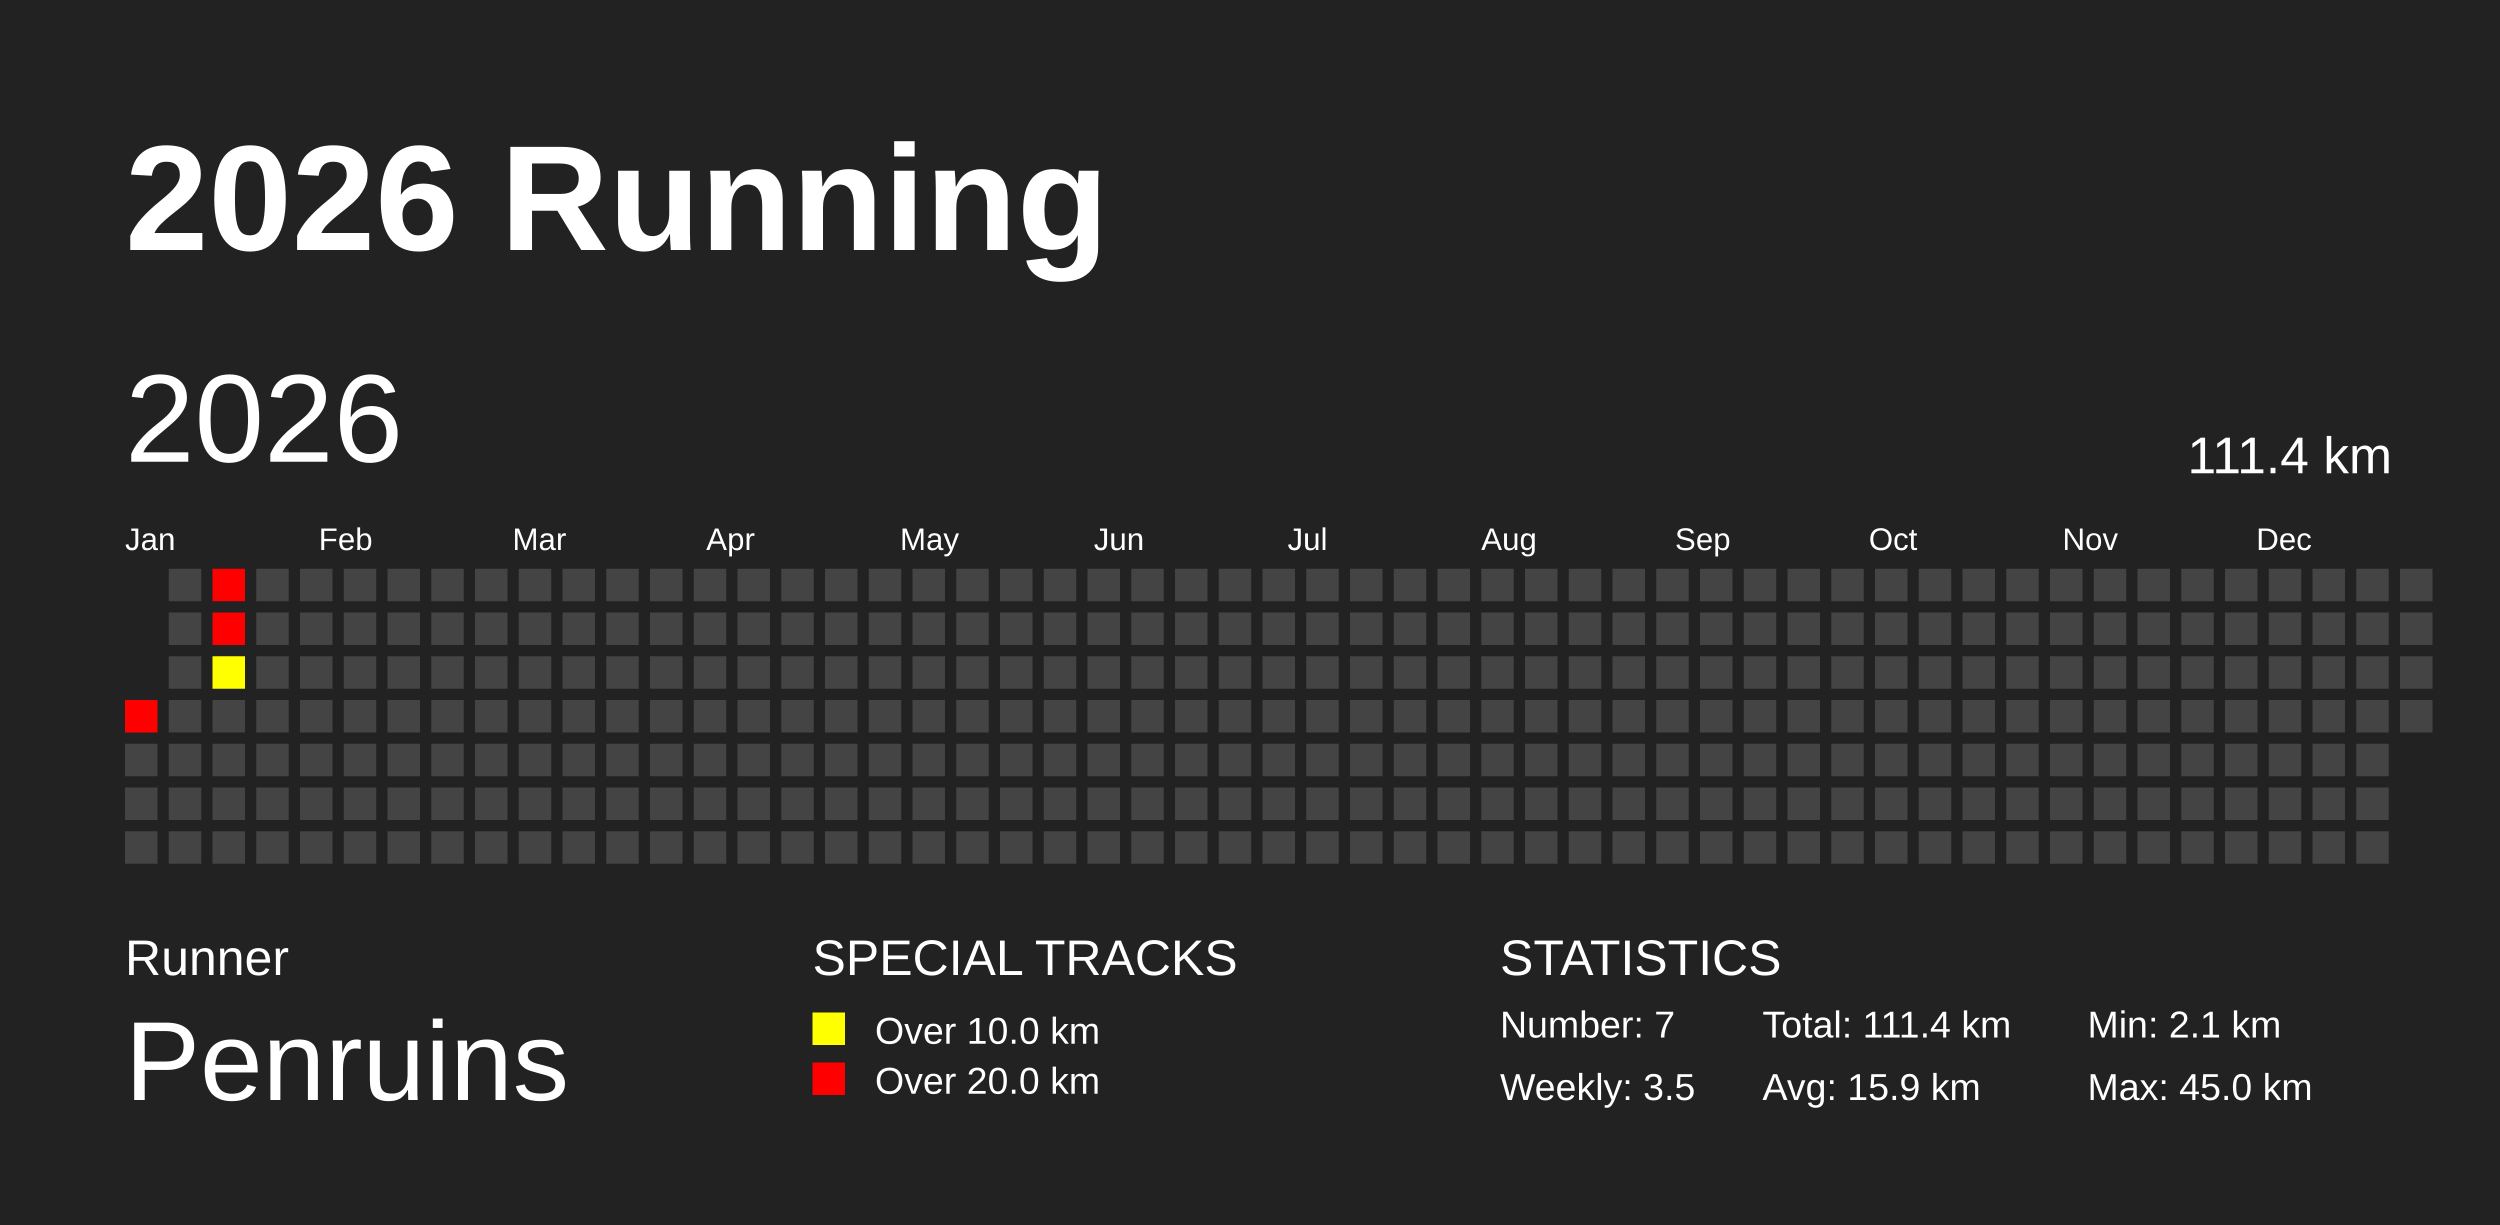
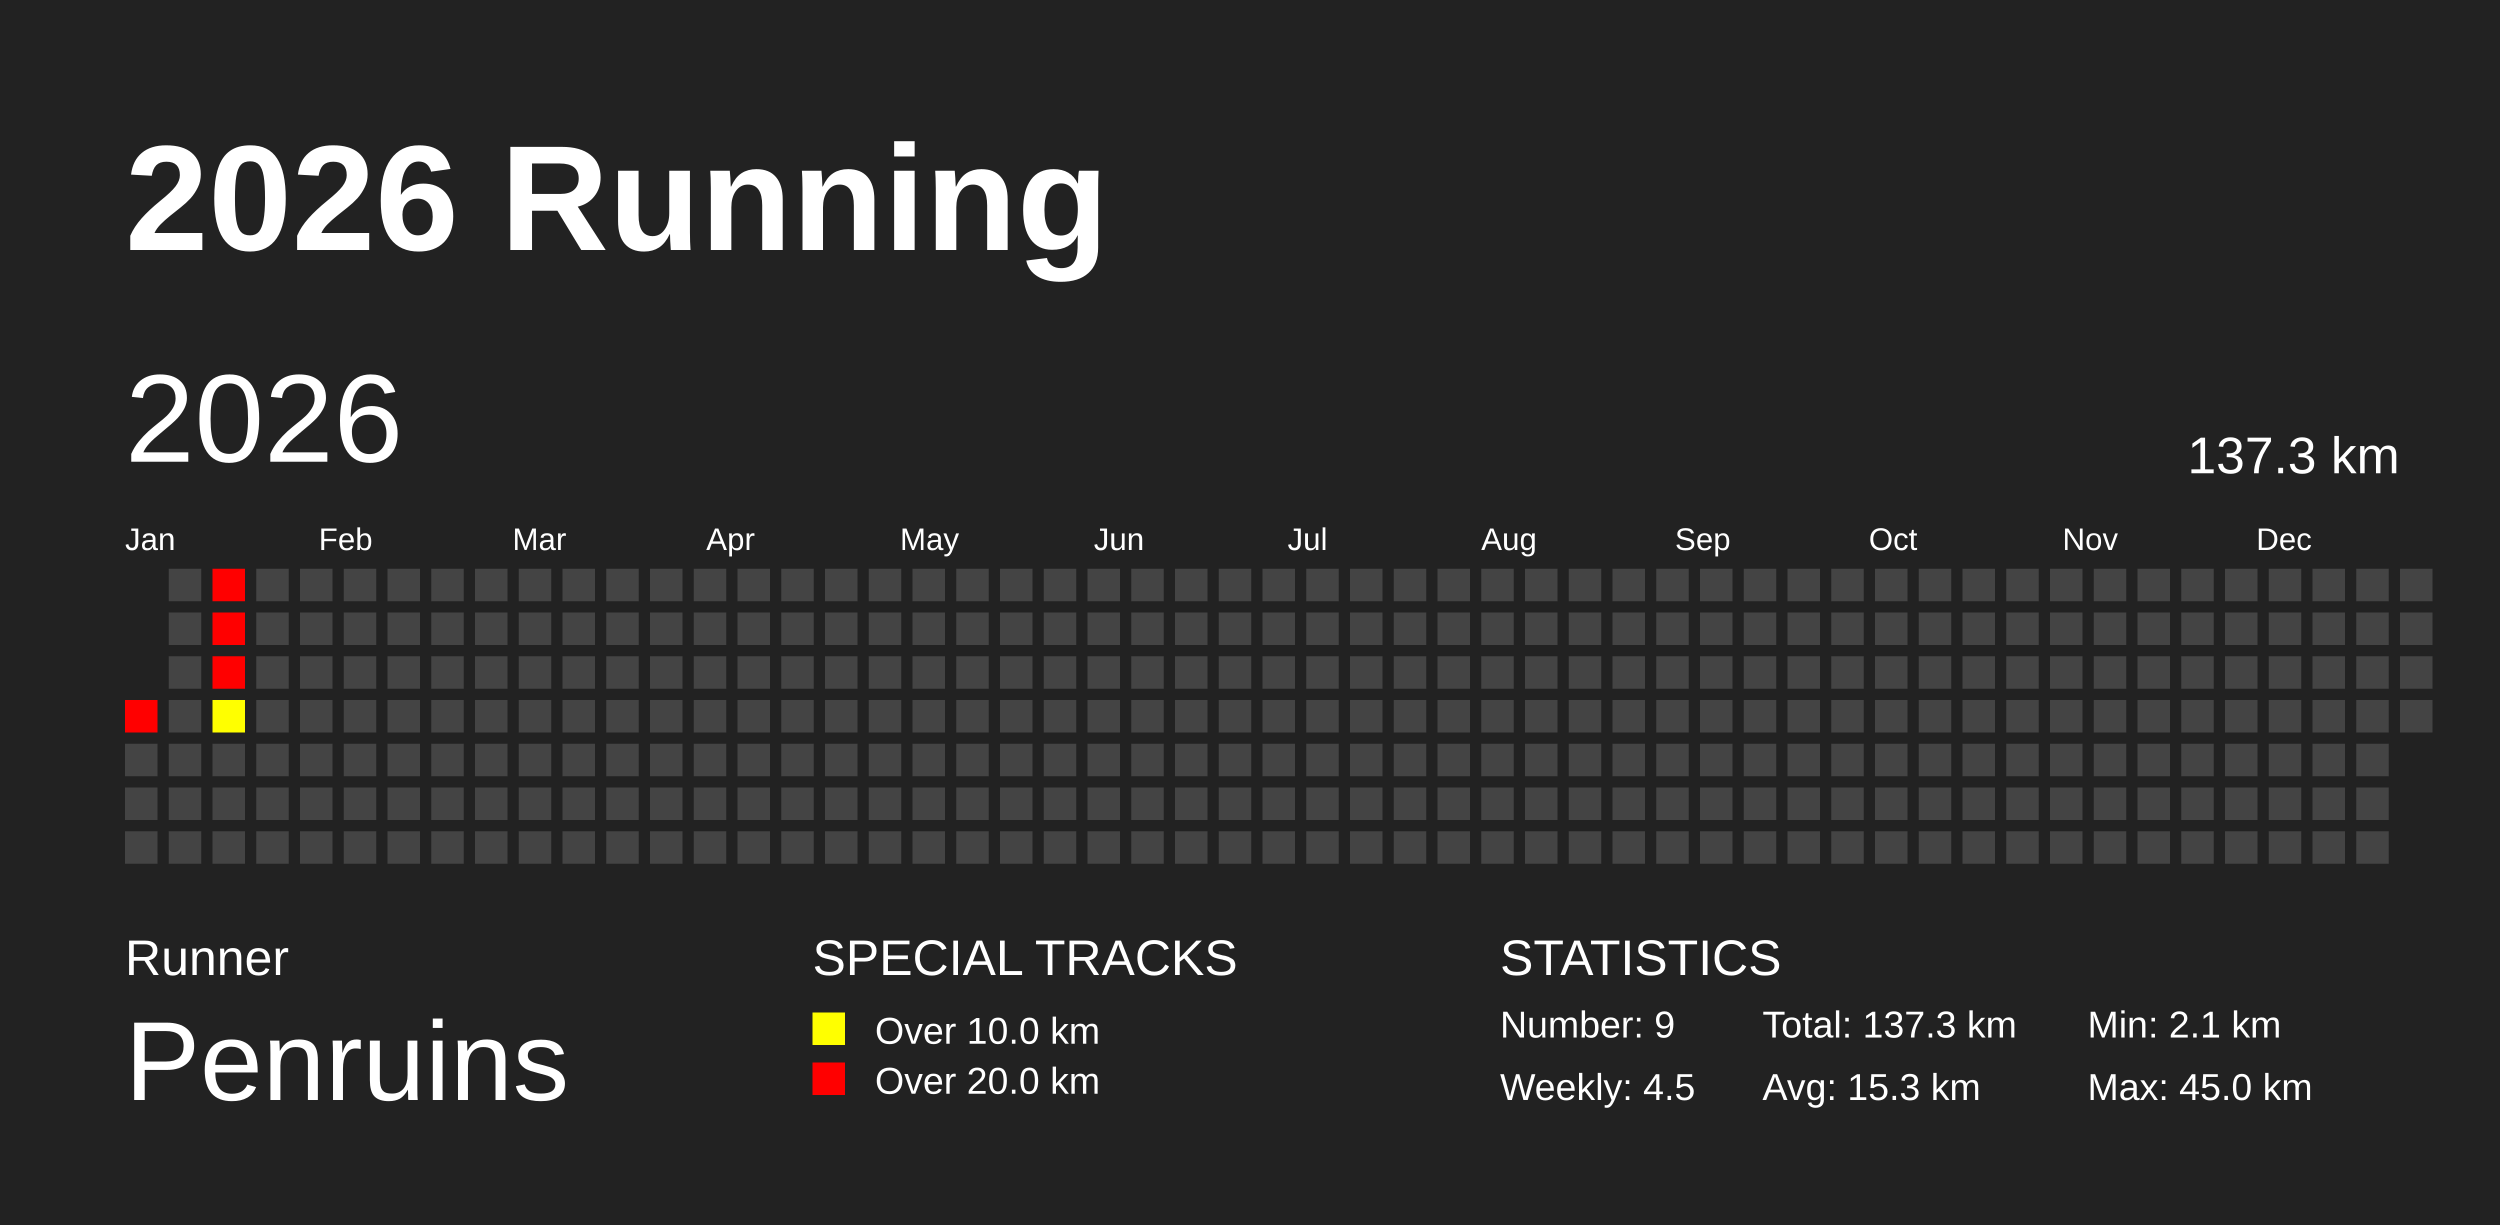
<svg xmlns="http://www.w3.org/2000/svg" baseProfile="full" height="98mm" version="1.1" viewBox="0,0,200,98" width="200mm">
  <defs />
  <rect fill="#222222" height="98" width="200" x="0" y="0" />
  <text fill="#FFFFFF" style="font-size:12px; font-family:Arial; font-weight:bold;" x="10" y="20">2026 Running</text>
  <text fill="#FFFFFF" style="font-size:4px; font-family:Arial" x="10" y="78">Runner</text>
  <text fill="#FFFFFF" style="font-size:9px; font-family:Arial" x="10" y="88">Penruins</text>
  <text fill="#FFFFFF" style="font-size:4px; font-family:Arial" x="65" y="78">SPECIAL TRACKS</text>
  <rect fill="yellow" height="2.6" width="2.6" x="65" y="81" />
  <text fill="#FFFFFF" style="font-size:3px; font-family:Arial" x="70" y="83.5">Over 10.0 km</text>
  <rect fill="red" height="2.6" width="2.6" x="65" y="85" />
  <text fill="#FFFFFF" style="font-size:3px; font-family:Arial" x="70" y="87.5">Over 20.0 km</text>
  <text fill="#FFFFFF" style="font-size:4px; font-family:Arial" x="120" y="78">STATISTICS</text>
-   <text fill="#FFFFFF" style="font-size:3px; font-family:Arial" x="120" y="83">Number: 7</text>
-   <text fill="#FFFFFF" style="font-size:3px; font-family:Arial" x="120" y="88">Weekly: 3.5</text>
-   <text fill="#FFFFFF" style="font-size:3px; font-family:Arial" x="141" y="83">Total: 111.4 km</text>
-   <text fill="#FFFFFF" style="font-size:3px; font-family:Arial" x="141" y="88">Avg: 15.9 km</text>
+   <text fill="#FFFFFF" style="font-size:3px; font-family:Arial" x="120" y="83">Number: 9</text>
+   <text fill="#FFFFFF" style="font-size:3px; font-family:Arial" x="120" y="88">Weekly: 4.5</text>
+   <text fill="#FFFFFF" style="font-size:3px; font-family:Arial" x="141" y="83">Total: 137.3 km</text>
+   <text fill="#FFFFFF" style="font-size:3px; font-family:Arial" x="141" y="88">Avg: 15.3 km</text>
  <text fill="#FFFFFF" style="font-size:3px; font-family:Arial" x="167" y="83">Min: 2.1 km</text>
  <text fill="#FFFFFF" style="font-size:3px; font-family:Arial" x="167" y="88">Max: 45.0 km</text>
  <text dominant-baseline="hanging" fill="#FFFFFF" style="font-size:10.0px; font-family:Arial;" x="10" y="30">2026</text>
-   <text dominant-baseline="hanging" fill="#FFFFFF" style="font-size:4.125px; font-family:Arial;" x="175" y="35">111.4 km</text>
+   <text dominant-baseline="hanging" fill="#FFFFFF" style="font-size:4.125px; font-family:Arial;" x="175" y="35">137.3 km</text>
  <text fill="#FFFFFF" style="font-size:2.5px; font-family:Arial" x="10.0" y="44">Jan</text>
  <text fill="#FFFFFF" style="font-size:2.5px; font-family:Arial" x="25.5" y="44">Feb</text>
  <text fill="#FFFFFF" style="font-size:2.5px; font-family:Arial" x="41.0" y="44">Mar</text>
  <text fill="#FFFFFF" style="font-size:2.5px; font-family:Arial" x="56.5" y="44">Apr</text>
  <text fill="#FFFFFF" style="font-size:2.5px; font-family:Arial" x="72.0" y="44">May</text>
  <text fill="#FFFFFF" style="font-size:2.5px; font-family:Arial" x="87.5" y="44">Jun</text>
  <text fill="#FFFFFF" style="font-size:2.5px; font-family:Arial" x="103.0" y="44">Jul</text>
  <text fill="#FFFFFF" style="font-size:2.5px; font-family:Arial" x="118.5" y="44">Aug</text>
  <text fill="#FFFFFF" style="font-size:2.5px; font-family:Arial" x="134.0" y="44">Sep</text>
  <text fill="#FFFFFF" style="font-size:2.5px; font-family:Arial" x="149.5" y="44">Oct</text>
  <text fill="#FFFFFF" style="font-size:2.5px; font-family:Arial" x="165.0" y="44">Nov</text>
  <text fill="#FFFFFF" style="font-size:2.5px; font-family:Arial" x="180.5" y="44">Dec</text>
  <rect fill="red" height="2.6" width="2.6" x="10.0" y="56.0" />
  <rect fill="#444444" height="2.6" width="2.6" x="10.0" y="59.5" />
  <rect fill="#444444" height="2.6" width="2.6" x="10.0" y="63.0" />
  <rect fill="#444444" height="2.6" width="2.6" x="10.0" y="66.5" />
  <rect fill="#444444" height="2.6" width="2.6" x="13.5" y="45.5" />
  <rect fill="#444444" height="2.6" width="2.6" x="13.5" y="49.0" />
  <rect fill="#444444" height="2.6" width="2.6" x="13.5" y="52.5" />
  <rect fill="#444444" height="2.6" width="2.6" x="13.5" y="56.0" />
  <rect fill="#444444" height="2.6" width="2.6" x="13.5" y="59.5" />
  <rect fill="#444444" height="2.6" width="2.6" x="13.5" y="63.0" />
  <rect fill="#444444" height="2.6" width="2.6" x="13.5" y="66.5" />
  <rect fill="red" height="2.6" width="2.6" x="17.0" y="45.5" />
  <rect fill="red" height="2.6" width="2.6" x="17.0" y="49.0" />
-   <rect fill="#ffff00" height="2.6" width="2.6" x="17.0" y="52.5" />
-   <rect fill="#444444" height="2.6" width="2.6" x="17.0" y="56.0" />
+   <rect fill="red" height="2.6" width="2.6" x="17.0" y="52.5" />
+   <rect fill="#ffff00" height="2.6" width="2.6" x="17.0" y="56.0" />
  <rect fill="#444444" height="2.6" width="2.6" x="17.0" y="59.5" />
  <rect fill="#444444" height="2.6" width="2.6" x="17.0" y="63.0" />
  <rect fill="#444444" height="2.6" width="2.6" x="17.0" y="66.5" />
  <rect fill="#444444" height="2.6" width="2.6" x="20.5" y="45.5" />
  <rect fill="#444444" height="2.6" width="2.6" x="20.5" y="49.0" />
  <rect fill="#444444" height="2.6" width="2.6" x="20.5" y="52.5" />
  <rect fill="#444444" height="2.6" width="2.6" x="20.5" y="56.0" />
  <rect fill="#444444" height="2.6" width="2.6" x="20.5" y="59.5" />
  <rect fill="#444444" height="2.6" width="2.6" x="20.5" y="63.0" />
  <rect fill="#444444" height="2.6" width="2.6" x="20.5" y="66.5" />
  <rect fill="#444444" height="2.6" width="2.6" x="24.0" y="45.5" />
  <rect fill="#444444" height="2.6" width="2.6" x="24.0" y="49.0" />
  <rect fill="#444444" height="2.6" width="2.6" x="24.0" y="52.5" />
  <rect fill="#444444" height="2.6" width="2.6" x="24.0" y="56.0" />
  <rect fill="#444444" height="2.6" width="2.6" x="24.0" y="59.5" />
  <rect fill="#444444" height="2.6" width="2.6" x="24.0" y="63.0" />
  <rect fill="#444444" height="2.6" width="2.6" x="24.0" y="66.5" />
  <rect fill="#444444" height="2.6" width="2.6" x="27.5" y="45.5" />
  <rect fill="#444444" height="2.6" width="2.6" x="27.5" y="49.0" />
  <rect fill="#444444" height="2.6" width="2.6" x="27.5" y="52.5" />
  <rect fill="#444444" height="2.6" width="2.6" x="27.5" y="56.0" />
  <rect fill="#444444" height="2.6" width="2.6" x="27.5" y="59.5" />
  <rect fill="#444444" height="2.6" width="2.6" x="27.5" y="63.0" />
  <rect fill="#444444" height="2.6" width="2.6" x="27.5" y="66.5" />
  <rect fill="#444444" height="2.6" width="2.6" x="31.0" y="45.5" />
  <rect fill="#444444" height="2.6" width="2.6" x="31.0" y="49.0" />
  <rect fill="#444444" height="2.6" width="2.6" x="31.0" y="52.5" />
  <rect fill="#444444" height="2.6" width="2.6" x="31.0" y="56.0" />
  <rect fill="#444444" height="2.6" width="2.6" x="31.0" y="59.5" />
  <rect fill="#444444" height="2.6" width="2.6" x="31.0" y="63.0" />
  <rect fill="#444444" height="2.6" width="2.6" x="31.0" y="66.5" />
  <rect fill="#444444" height="2.6" width="2.6" x="34.5" y="45.5" />
  <rect fill="#444444" height="2.6" width="2.6" x="34.5" y="49.0" />
  <rect fill="#444444" height="2.6" width="2.6" x="34.5" y="52.5" />
  <rect fill="#444444" height="2.6" width="2.6" x="34.5" y="56.0" />
  <rect fill="#444444" height="2.6" width="2.6" x="34.5" y="59.5" />
  <rect fill="#444444" height="2.6" width="2.6" x="34.5" y="63.0" />
  <rect fill="#444444" height="2.6" width="2.6" x="34.5" y="66.5" />
  <rect fill="#444444" height="2.6" width="2.6" x="38.0" y="45.5" />
  <rect fill="#444444" height="2.6" width="2.6" x="38.0" y="49.0" />
  <rect fill="#444444" height="2.6" width="2.6" x="38.0" y="52.5" />
  <rect fill="#444444" height="2.6" width="2.6" x="38.0" y="56.0" />
  <rect fill="#444444" height="2.6" width="2.6" x="38.0" y="59.5" />
  <rect fill="#444444" height="2.6" width="2.6" x="38.0" y="63.0" />
  <rect fill="#444444" height="2.6" width="2.6" x="38.0" y="66.5" />
  <rect fill="#444444" height="2.6" width="2.6" x="41.5" y="45.5" />
  <rect fill="#444444" height="2.6" width="2.6" x="41.5" y="49.0" />
  <rect fill="#444444" height="2.6" width="2.6" x="41.5" y="52.5" />
  <rect fill="#444444" height="2.6" width="2.6" x="41.5" y="56.0" />
  <rect fill="#444444" height="2.6" width="2.6" x="41.5" y="59.5" />
  <rect fill="#444444" height="2.6" width="2.6" x="41.5" y="63.0" />
  <rect fill="#444444" height="2.6" width="2.6" x="41.5" y="66.5" />
  <rect fill="#444444" height="2.6" width="2.6" x="45.0" y="45.5" />
  <rect fill="#444444" height="2.6" width="2.6" x="45.0" y="49.0" />
  <rect fill="#444444" height="2.6" width="2.6" x="45.0" y="52.5" />
  <rect fill="#444444" height="2.6" width="2.6" x="45.0" y="56.0" />
  <rect fill="#444444" height="2.6" width="2.6" x="45.0" y="59.5" />
  <rect fill="#444444" height="2.6" width="2.6" x="45.0" y="63.0" />
  <rect fill="#444444" height="2.6" width="2.6" x="45.0" y="66.5" />
  <rect fill="#444444" height="2.6" width="2.6" x="48.5" y="45.5" />
  <rect fill="#444444" height="2.6" width="2.6" x="48.5" y="49.0" />
  <rect fill="#444444" height="2.6" width="2.6" x="48.5" y="52.5" />
  <rect fill="#444444" height="2.6" width="2.6" x="48.5" y="56.0" />
  <rect fill="#444444" height="2.6" width="2.6" x="48.5" y="59.5" />
  <rect fill="#444444" height="2.6" width="2.6" x="48.5" y="63.0" />
  <rect fill="#444444" height="2.6" width="2.6" x="48.5" y="66.5" />
  <rect fill="#444444" height="2.6" width="2.6" x="52.0" y="45.5" />
  <rect fill="#444444" height="2.6" width="2.6" x="52.0" y="49.0" />
  <rect fill="#444444" height="2.6" width="2.6" x="52.0" y="52.5" />
  <rect fill="#444444" height="2.6" width="2.6" x="52.0" y="56.0" />
  <rect fill="#444444" height="2.6" width="2.6" x="52.0" y="59.5" />
  <rect fill="#444444" height="2.6" width="2.6" x="52.0" y="63.0" />
  <rect fill="#444444" height="2.6" width="2.6" x="52.0" y="66.5" />
  <rect fill="#444444" height="2.6" width="2.6" x="55.5" y="45.5" />
  <rect fill="#444444" height="2.6" width="2.6" x="55.5" y="49.0" />
  <rect fill="#444444" height="2.6" width="2.6" x="55.5" y="52.5" />
  <rect fill="#444444" height="2.6" width="2.6" x="55.5" y="56.0" />
  <rect fill="#444444" height="2.6" width="2.6" x="55.5" y="59.5" />
  <rect fill="#444444" height="2.6" width="2.6" x="55.5" y="63.0" />
  <rect fill="#444444" height="2.6" width="2.6" x="55.5" y="66.5" />
  <rect fill="#444444" height="2.6" width="2.6" x="59.0" y="45.5" />
  <rect fill="#444444" height="2.6" width="2.6" x="59.0" y="49.0" />
  <rect fill="#444444" height="2.6" width="2.6" x="59.0" y="52.5" />
  <rect fill="#444444" height="2.6" width="2.6" x="59.0" y="56.0" />
  <rect fill="#444444" height="2.6" width="2.6" x="59.0" y="59.5" />
  <rect fill="#444444" height="2.6" width="2.6" x="59.0" y="63.0" />
  <rect fill="#444444" height="2.6" width="2.6" x="59.0" y="66.5" />
  <rect fill="#444444" height="2.6" width="2.6" x="62.5" y="45.5" />
  <rect fill="#444444" height="2.6" width="2.6" x="62.5" y="49.0" />
  <rect fill="#444444" height="2.6" width="2.6" x="62.5" y="52.5" />
  <rect fill="#444444" height="2.6" width="2.6" x="62.5" y="56.0" />
  <rect fill="#444444" height="2.6" width="2.6" x="62.5" y="59.5" />
  <rect fill="#444444" height="2.6" width="2.6" x="62.5" y="63.0" />
  <rect fill="#444444" height="2.6" width="2.6" x="62.5" y="66.5" />
  <rect fill="#444444" height="2.6" width="2.6" x="66.0" y="45.5" />
  <rect fill="#444444" height="2.6" width="2.6" x="66.0" y="49.0" />
  <rect fill="#444444" height="2.6" width="2.6" x="66.0" y="52.5" />
  <rect fill="#444444" height="2.6" width="2.6" x="66.0" y="56.0" />
  <rect fill="#444444" height="2.6" width="2.6" x="66.0" y="59.5" />
  <rect fill="#444444" height="2.6" width="2.6" x="66.0" y="63.0" />
  <rect fill="#444444" height="2.6" width="2.6" x="66.0" y="66.5" />
  <rect fill="#444444" height="2.6" width="2.6" x="69.5" y="45.5" />
  <rect fill="#444444" height="2.6" width="2.6" x="69.5" y="49.0" />
  <rect fill="#444444" height="2.6" width="2.6" x="69.5" y="52.5" />
  <rect fill="#444444" height="2.6" width="2.6" x="69.5" y="56.0" />
  <rect fill="#444444" height="2.6" width="2.6" x="69.5" y="59.5" />
  <rect fill="#444444" height="2.6" width="2.6" x="69.5" y="63.0" />
  <rect fill="#444444" height="2.6" width="2.6" x="69.5" y="66.5" />
  <rect fill="#444444" height="2.6" width="2.6" x="73.0" y="45.5" />
  <rect fill="#444444" height="2.6" width="2.6" x="73.0" y="49.0" />
  <rect fill="#444444" height="2.6" width="2.6" x="73.0" y="52.5" />
  <rect fill="#444444" height="2.6" width="2.6" x="73.0" y="56.0" />
  <rect fill="#444444" height="2.6" width="2.6" x="73.0" y="59.5" />
  <rect fill="#444444" height="2.6" width="2.6" x="73.0" y="63.0" />
  <rect fill="#444444" height="2.6" width="2.6" x="73.0" y="66.5" />
  <rect fill="#444444" height="2.6" width="2.6" x="76.5" y="45.5" />
  <rect fill="#444444" height="2.6" width="2.6" x="76.5" y="49.0" />
  <rect fill="#444444" height="2.6" width="2.6" x="76.5" y="52.5" />
  <rect fill="#444444" height="2.6" width="2.6" x="76.5" y="56.0" />
  <rect fill="#444444" height="2.6" width="2.6" x="76.5" y="59.5" />
  <rect fill="#444444" height="2.6" width="2.6" x="76.5" y="63.0" />
  <rect fill="#444444" height="2.6" width="2.6" x="76.5" y="66.5" />
  <rect fill="#444444" height="2.6" width="2.6" x="80.0" y="45.5" />
  <rect fill="#444444" height="2.6" width="2.6" x="80.0" y="49.0" />
  <rect fill="#444444" height="2.6" width="2.6" x="80.0" y="52.5" />
  <rect fill="#444444" height="2.6" width="2.6" x="80.0" y="56.0" />
  <rect fill="#444444" height="2.6" width="2.6" x="80.0" y="59.5" />
  <rect fill="#444444" height="2.6" width="2.6" x="80.0" y="63.0" />
  <rect fill="#444444" height="2.6" width="2.6" x="80.0" y="66.5" />
  <rect fill="#444444" height="2.6" width="2.6" x="83.5" y="45.5" />
  <rect fill="#444444" height="2.6" width="2.6" x="83.5" y="49.0" />
  <rect fill="#444444" height="2.6" width="2.6" x="83.5" y="52.5" />
  <rect fill="#444444" height="2.6" width="2.6" x="83.5" y="56.0" />
  <rect fill="#444444" height="2.6" width="2.6" x="83.5" y="59.5" />
  <rect fill="#444444" height="2.6" width="2.6" x="83.5" y="63.0" />
  <rect fill="#444444" height="2.6" width="2.6" x="83.5" y="66.5" />
  <rect fill="#444444" height="2.6" width="2.6" x="87.0" y="45.5" />
  <rect fill="#444444" height="2.6" width="2.6" x="87.0" y="49.0" />
  <rect fill="#444444" height="2.6" width="2.6" x="87.0" y="52.5" />
  <rect fill="#444444" height="2.6" width="2.6" x="87.0" y="56.0" />
  <rect fill="#444444" height="2.6" width="2.6" x="87.0" y="59.5" />
  <rect fill="#444444" height="2.6" width="2.6" x="87.0" y="63.0" />
  <rect fill="#444444" height="2.6" width="2.6" x="87.0" y="66.5" />
  <rect fill="#444444" height="2.6" width="2.6" x="90.5" y="45.5" />
  <rect fill="#444444" height="2.6" width="2.6" x="90.5" y="49.0" />
  <rect fill="#444444" height="2.6" width="2.6" x="90.5" y="52.5" />
  <rect fill="#444444" height="2.6" width="2.6" x="90.5" y="56.0" />
  <rect fill="#444444" height="2.6" width="2.6" x="90.5" y="59.5" />
  <rect fill="#444444" height="2.6" width="2.6" x="90.5" y="63.0" />
  <rect fill="#444444" height="2.6" width="2.6" x="90.5" y="66.5" />
  <rect fill="#444444" height="2.6" width="2.6" x="94.0" y="45.5" />
  <rect fill="#444444" height="2.6" width="2.6" x="94.0" y="49.0" />
  <rect fill="#444444" height="2.6" width="2.6" x="94.0" y="52.5" />
  <rect fill="#444444" height="2.6" width="2.6" x="94.0" y="56.0" />
  <rect fill="#444444" height="2.6" width="2.6" x="94.0" y="59.5" />
  <rect fill="#444444" height="2.6" width="2.6" x="94.0" y="63.0" />
  <rect fill="#444444" height="2.6" width="2.6" x="94.0" y="66.5" />
  <rect fill="#444444" height="2.6" width="2.6" x="97.5" y="45.5" />
  <rect fill="#444444" height="2.6" width="2.6" x="97.5" y="49.0" />
  <rect fill="#444444" height="2.6" width="2.6" x="97.5" y="52.5" />
  <rect fill="#444444" height="2.6" width="2.6" x="97.5" y="56.0" />
  <rect fill="#444444" height="2.6" width="2.6" x="97.5" y="59.5" />
  <rect fill="#444444" height="2.6" width="2.6" x="97.5" y="63.0" />
  <rect fill="#444444" height="2.6" width="2.6" x="97.5" y="66.5" />
  <rect fill="#444444" height="2.6" width="2.6" x="101.0" y="45.5" />
  <rect fill="#444444" height="2.6" width="2.6" x="101.0" y="49.0" />
  <rect fill="#444444" height="2.6" width="2.6" x="101.0" y="52.5" />
  <rect fill="#444444" height="2.6" width="2.6" x="101.0" y="56.0" />
  <rect fill="#444444" height="2.6" width="2.6" x="101.0" y="59.5" />
  <rect fill="#444444" height="2.6" width="2.6" x="101.0" y="63.0" />
  <rect fill="#444444" height="2.6" width="2.6" x="101.0" y="66.5" />
  <rect fill="#444444" height="2.6" width="2.6" x="104.5" y="45.5" />
  <rect fill="#444444" height="2.6" width="2.6" x="104.5" y="49.0" />
  <rect fill="#444444" height="2.6" width="2.6" x="104.5" y="52.5" />
  <rect fill="#444444" height="2.6" width="2.6" x="104.5" y="56.0" />
  <rect fill="#444444" height="2.6" width="2.6" x="104.5" y="59.5" />
  <rect fill="#444444" height="2.6" width="2.6" x="104.5" y="63.0" />
  <rect fill="#444444" height="2.6" width="2.6" x="104.5" y="66.5" />
  <rect fill="#444444" height="2.6" width="2.6" x="108.0" y="45.5" />
  <rect fill="#444444" height="2.6" width="2.6" x="108.0" y="49.0" />
  <rect fill="#444444" height="2.6" width="2.6" x="108.0" y="52.5" />
  <rect fill="#444444" height="2.6" width="2.6" x="108.0" y="56.0" />
  <rect fill="#444444" height="2.6" width="2.6" x="108.0" y="59.5" />
  <rect fill="#444444" height="2.6" width="2.6" x="108.0" y="63.0" />
  <rect fill="#444444" height="2.6" width="2.6" x="108.0" y="66.5" />
  <rect fill="#444444" height="2.6" width="2.6" x="111.5" y="45.5" />
  <rect fill="#444444" height="2.6" width="2.6" x="111.5" y="49.0" />
  <rect fill="#444444" height="2.6" width="2.6" x="111.5" y="52.5" />
  <rect fill="#444444" height="2.6" width="2.6" x="111.5" y="56.0" />
  <rect fill="#444444" height="2.6" width="2.6" x="111.5" y="59.5" />
  <rect fill="#444444" height="2.6" width="2.6" x="111.5" y="63.0" />
  <rect fill="#444444" height="2.6" width="2.6" x="111.5" y="66.5" />
  <rect fill="#444444" height="2.6" width="2.6" x="115.0" y="45.5" />
  <rect fill="#444444" height="2.6" width="2.6" x="115.0" y="49.0" />
  <rect fill="#444444" height="2.6" width="2.6" x="115.0" y="52.5" />
  <rect fill="#444444" height="2.6" width="2.6" x="115.0" y="56.0" />
  <rect fill="#444444" height="2.6" width="2.6" x="115.0" y="59.5" />
  <rect fill="#444444" height="2.6" width="2.6" x="115.0" y="63.0" />
  <rect fill="#444444" height="2.6" width="2.6" x="115.0" y="66.5" />
  <rect fill="#444444" height="2.6" width="2.6" x="118.5" y="45.5" />
  <rect fill="#444444" height="2.6" width="2.6" x="118.5" y="49.0" />
  <rect fill="#444444" height="2.6" width="2.6" x="118.5" y="52.5" />
  <rect fill="#444444" height="2.6" width="2.6" x="118.5" y="56.0" />
  <rect fill="#444444" height="2.6" width="2.6" x="118.5" y="59.5" />
  <rect fill="#444444" height="2.6" width="2.6" x="118.5" y="63.0" />
  <rect fill="#444444" height="2.6" width="2.6" x="118.5" y="66.5" />
  <rect fill="#444444" height="2.6" width="2.6" x="122.0" y="45.5" />
  <rect fill="#444444" height="2.6" width="2.6" x="122.0" y="49.0" />
  <rect fill="#444444" height="2.6" width="2.6" x="122.0" y="52.5" />
  <rect fill="#444444" height="2.6" width="2.6" x="122.0" y="56.0" />
  <rect fill="#444444" height="2.6" width="2.6" x="122.0" y="59.5" />
  <rect fill="#444444" height="2.6" width="2.6" x="122.0" y="63.0" />
  <rect fill="#444444" height="2.6" width="2.6" x="122.0" y="66.5" />
  <rect fill="#444444" height="2.6" width="2.6" x="125.5" y="45.5" />
  <rect fill="#444444" height="2.6" width="2.6" x="125.5" y="49.0" />
  <rect fill="#444444" height="2.6" width="2.6" x="125.5" y="52.5" />
  <rect fill="#444444" height="2.6" width="2.6" x="125.5" y="56.0" />
  <rect fill="#444444" height="2.6" width="2.6" x="125.5" y="59.5" />
  <rect fill="#444444" height="2.6" width="2.6" x="125.5" y="63.0" />
  <rect fill="#444444" height="2.6" width="2.6" x="125.5" y="66.5" />
  <rect fill="#444444" height="2.6" width="2.6" x="129.0" y="45.5" />
  <rect fill="#444444" height="2.6" width="2.6" x="129.0" y="49.0" />
  <rect fill="#444444" height="2.6" width="2.6" x="129.0" y="52.5" />
  <rect fill="#444444" height="2.6" width="2.6" x="129.0" y="56.0" />
  <rect fill="#444444" height="2.6" width="2.6" x="129.0" y="59.5" />
  <rect fill="#444444" height="2.6" width="2.6" x="129.0" y="63.0" />
  <rect fill="#444444" height="2.6" width="2.6" x="129.0" y="66.5" />
  <rect fill="#444444" height="2.6" width="2.6" x="132.5" y="45.5" />
  <rect fill="#444444" height="2.6" width="2.6" x="132.5" y="49.0" />
  <rect fill="#444444" height="2.6" width="2.6" x="132.5" y="52.5" />
  <rect fill="#444444" height="2.6" width="2.6" x="132.5" y="56.0" />
  <rect fill="#444444" height="2.6" width="2.6" x="132.5" y="59.5" />
  <rect fill="#444444" height="2.6" width="2.6" x="132.5" y="63.0" />
  <rect fill="#444444" height="2.6" width="2.6" x="132.5" y="66.5" />
  <rect fill="#444444" height="2.6" width="2.6" x="136.0" y="45.5" />
  <rect fill="#444444" height="2.6" width="2.6" x="136.0" y="49.0" />
  <rect fill="#444444" height="2.6" width="2.6" x="136.0" y="52.5" />
  <rect fill="#444444" height="2.6" width="2.6" x="136.0" y="56.0" />
  <rect fill="#444444" height="2.6" width="2.6" x="136.0" y="59.5" />
  <rect fill="#444444" height="2.6" width="2.6" x="136.0" y="63.0" />
  <rect fill="#444444" height="2.6" width="2.6" x="136.0" y="66.5" />
  <rect fill="#444444" height="2.6" width="2.6" x="139.5" y="45.5" />
  <rect fill="#444444" height="2.6" width="2.6" x="139.5" y="49.0" />
  <rect fill="#444444" height="2.6" width="2.6" x="139.5" y="52.5" />
  <rect fill="#444444" height="2.6" width="2.6" x="139.5" y="56.0" />
  <rect fill="#444444" height="2.6" width="2.6" x="139.5" y="59.5" />
  <rect fill="#444444" height="2.6" width="2.6" x="139.5" y="63.0" />
  <rect fill="#444444" height="2.6" width="2.6" x="139.5" y="66.5" />
  <rect fill="#444444" height="2.6" width="2.6" x="143.0" y="45.5" />
  <rect fill="#444444" height="2.6" width="2.6" x="143.0" y="49.0" />
  <rect fill="#444444" height="2.6" width="2.6" x="143.0" y="52.5" />
  <rect fill="#444444" height="2.6" width="2.6" x="143.0" y="56.0" />
  <rect fill="#444444" height="2.6" width="2.6" x="143.0" y="59.5" />
  <rect fill="#444444" height="2.6" width="2.6" x="143.0" y="63.0" />
  <rect fill="#444444" height="2.6" width="2.6" x="143.0" y="66.5" />
  <rect fill="#444444" height="2.6" width="2.6" x="146.5" y="45.5" />
  <rect fill="#444444" height="2.6" width="2.6" x="146.5" y="49.0" />
  <rect fill="#444444" height="2.6" width="2.6" x="146.5" y="52.5" />
  <rect fill="#444444" height="2.6" width="2.6" x="146.5" y="56.0" />
  <rect fill="#444444" height="2.6" width="2.6" x="146.5" y="59.5" />
  <rect fill="#444444" height="2.6" width="2.6" x="146.5" y="63.0" />
  <rect fill="#444444" height="2.6" width="2.6" x="146.5" y="66.5" />
  <rect fill="#444444" height="2.6" width="2.6" x="150.0" y="45.5" />
  <rect fill="#444444" height="2.6" width="2.6" x="150.0" y="49.0" />
  <rect fill="#444444" height="2.6" width="2.6" x="150.0" y="52.5" />
  <rect fill="#444444" height="2.6" width="2.6" x="150.0" y="56.0" />
  <rect fill="#444444" height="2.6" width="2.6" x="150.0" y="59.5" />
  <rect fill="#444444" height="2.6" width="2.6" x="150.0" y="63.0" />
  <rect fill="#444444" height="2.6" width="2.6" x="150.0" y="66.5" />
  <rect fill="#444444" height="2.6" width="2.6" x="153.5" y="45.5" />
  <rect fill="#444444" height="2.6" width="2.6" x="153.5" y="49.0" />
  <rect fill="#444444" height="2.6" width="2.6" x="153.5" y="52.5" />
  <rect fill="#444444" height="2.6" width="2.6" x="153.5" y="56.0" />
  <rect fill="#444444" height="2.6" width="2.6" x="153.5" y="59.5" />
  <rect fill="#444444" height="2.6" width="2.6" x="153.5" y="63.0" />
  <rect fill="#444444" height="2.6" width="2.6" x="153.5" y="66.5" />
  <rect fill="#444444" height="2.6" width="2.6" x="157.0" y="45.5" />
  <rect fill="#444444" height="2.6" width="2.6" x="157.0" y="49.0" />
  <rect fill="#444444" height="2.6" width="2.6" x="157.0" y="52.5" />
  <rect fill="#444444" height="2.6" width="2.6" x="157.0" y="56.0" />
  <rect fill="#444444" height="2.6" width="2.6" x="157.0" y="59.5" />
  <rect fill="#444444" height="2.6" width="2.6" x="157.0" y="63.0" />
  <rect fill="#444444" height="2.6" width="2.6" x="157.0" y="66.5" />
  <rect fill="#444444" height="2.6" width="2.6" x="160.5" y="45.5" />
  <rect fill="#444444" height="2.6" width="2.6" x="160.5" y="49.0" />
  <rect fill="#444444" height="2.6" width="2.6" x="160.5" y="52.5" />
  <rect fill="#444444" height="2.6" width="2.6" x="160.5" y="56.0" />
  <rect fill="#444444" height="2.6" width="2.6" x="160.5" y="59.5" />
  <rect fill="#444444" height="2.6" width="2.6" x="160.5" y="63.0" />
  <rect fill="#444444" height="2.6" width="2.6" x="160.5" y="66.5" />
  <rect fill="#444444" height="2.6" width="2.6" x="164.0" y="45.5" />
  <rect fill="#444444" height="2.6" width="2.6" x="164.0" y="49.0" />
  <rect fill="#444444" height="2.6" width="2.6" x="164.0" y="52.5" />
  <rect fill="#444444" height="2.6" width="2.6" x="164.0" y="56.0" />
  <rect fill="#444444" height="2.6" width="2.6" x="164.0" y="59.5" />
  <rect fill="#444444" height="2.6" width="2.6" x="164.0" y="63.0" />
  <rect fill="#444444" height="2.6" width="2.6" x="164.0" y="66.5" />
  <rect fill="#444444" height="2.6" width="2.6" x="167.5" y="45.5" />
  <rect fill="#444444" height="2.6" width="2.6" x="167.5" y="49.0" />
  <rect fill="#444444" height="2.6" width="2.6" x="167.5" y="52.5" />
  <rect fill="#444444" height="2.6" width="2.6" x="167.5" y="56.0" />
  <rect fill="#444444" height="2.6" width="2.6" x="167.5" y="59.5" />
  <rect fill="#444444" height="2.6" width="2.6" x="167.5" y="63.0" />
  <rect fill="#444444" height="2.6" width="2.6" x="167.5" y="66.5" />
  <rect fill="#444444" height="2.6" width="2.6" x="171.0" y="45.5" />
  <rect fill="#444444" height="2.6" width="2.6" x="171.0" y="49.0" />
  <rect fill="#444444" height="2.6" width="2.6" x="171.0" y="52.5" />
  <rect fill="#444444" height="2.6" width="2.6" x="171.0" y="56.0" />
  <rect fill="#444444" height="2.6" width="2.6" x="171.0" y="59.5" />
  <rect fill="#444444" height="2.6" width="2.6" x="171.0" y="63.0" />
  <rect fill="#444444" height="2.6" width="2.6" x="171.0" y="66.5" />
  <rect fill="#444444" height="2.6" width="2.6" x="174.5" y="45.5" />
  <rect fill="#444444" height="2.6" width="2.6" x="174.5" y="49.0" />
  <rect fill="#444444" height="2.6" width="2.6" x="174.5" y="52.5" />
  <rect fill="#444444" height="2.6" width="2.6" x="174.5" y="56.0" />
  <rect fill="#444444" height="2.6" width="2.6" x="174.5" y="59.5" />
  <rect fill="#444444" height="2.6" width="2.6" x="174.5" y="63.0" />
  <rect fill="#444444" height="2.6" width="2.6" x="174.5" y="66.5" />
  <rect fill="#444444" height="2.6" width="2.6" x="178.0" y="45.5" />
  <rect fill="#444444" height="2.6" width="2.6" x="178.0" y="49.0" />
  <rect fill="#444444" height="2.6" width="2.6" x="178.0" y="52.5" />
  <rect fill="#444444" height="2.6" width="2.6" x="178.0" y="56.0" />
  <rect fill="#444444" height="2.6" width="2.6" x="178.0" y="59.5" />
  <rect fill="#444444" height="2.6" width="2.6" x="178.0" y="63.0" />
  <rect fill="#444444" height="2.6" width="2.6" x="178.0" y="66.5" />
  <rect fill="#444444" height="2.6" width="2.6" x="181.5" y="45.5" />
  <rect fill="#444444" height="2.6" width="2.6" x="181.5" y="49.0" />
  <rect fill="#444444" height="2.6" width="2.6" x="181.5" y="52.5" />
  <rect fill="#444444" height="2.6" width="2.6" x="181.5" y="56.0" />
  <rect fill="#444444" height="2.6" width="2.6" x="181.5" y="59.5" />
  <rect fill="#444444" height="2.6" width="2.6" x="181.5" y="63.0" />
  <rect fill="#444444" height="2.6" width="2.6" x="181.5" y="66.5" />
  <rect fill="#444444" height="2.6" width="2.6" x="185.0" y="45.5" />
  <rect fill="#444444" height="2.6" width="2.6" x="185.0" y="49.0" />
  <rect fill="#444444" height="2.6" width="2.6" x="185.0" y="52.5" />
  <rect fill="#444444" height="2.6" width="2.6" x="185.0" y="56.0" />
  <rect fill="#444444" height="2.6" width="2.6" x="185.0" y="59.5" />
  <rect fill="#444444" height="2.6" width="2.6" x="185.0" y="63.0" />
  <rect fill="#444444" height="2.6" width="2.6" x="185.0" y="66.5" />
  <rect fill="#444444" height="2.6" width="2.6" x="188.5" y="45.5" />
  <rect fill="#444444" height="2.6" width="2.6" x="188.5" y="49.0" />
  <rect fill="#444444" height="2.6" width="2.6" x="188.5" y="52.5" />
  <rect fill="#444444" height="2.6" width="2.6" x="188.5" y="56.0" />
  <rect fill="#444444" height="2.6" width="2.6" x="188.5" y="59.5" />
  <rect fill="#444444" height="2.6" width="2.6" x="188.5" y="63.0" />
  <rect fill="#444444" height="2.6" width="2.6" x="188.5" y="66.5" />
  <rect fill="#444444" height="2.6" width="2.6" x="192.0" y="45.5" />
  <rect fill="#444444" height="2.6" width="2.6" x="192.0" y="49.0" />
  <rect fill="#444444" height="2.6" width="2.6" x="192.0" y="52.5" />
  <rect fill="#444444" height="2.6" width="2.6" x="192.0" y="56.0" />
</svg>
